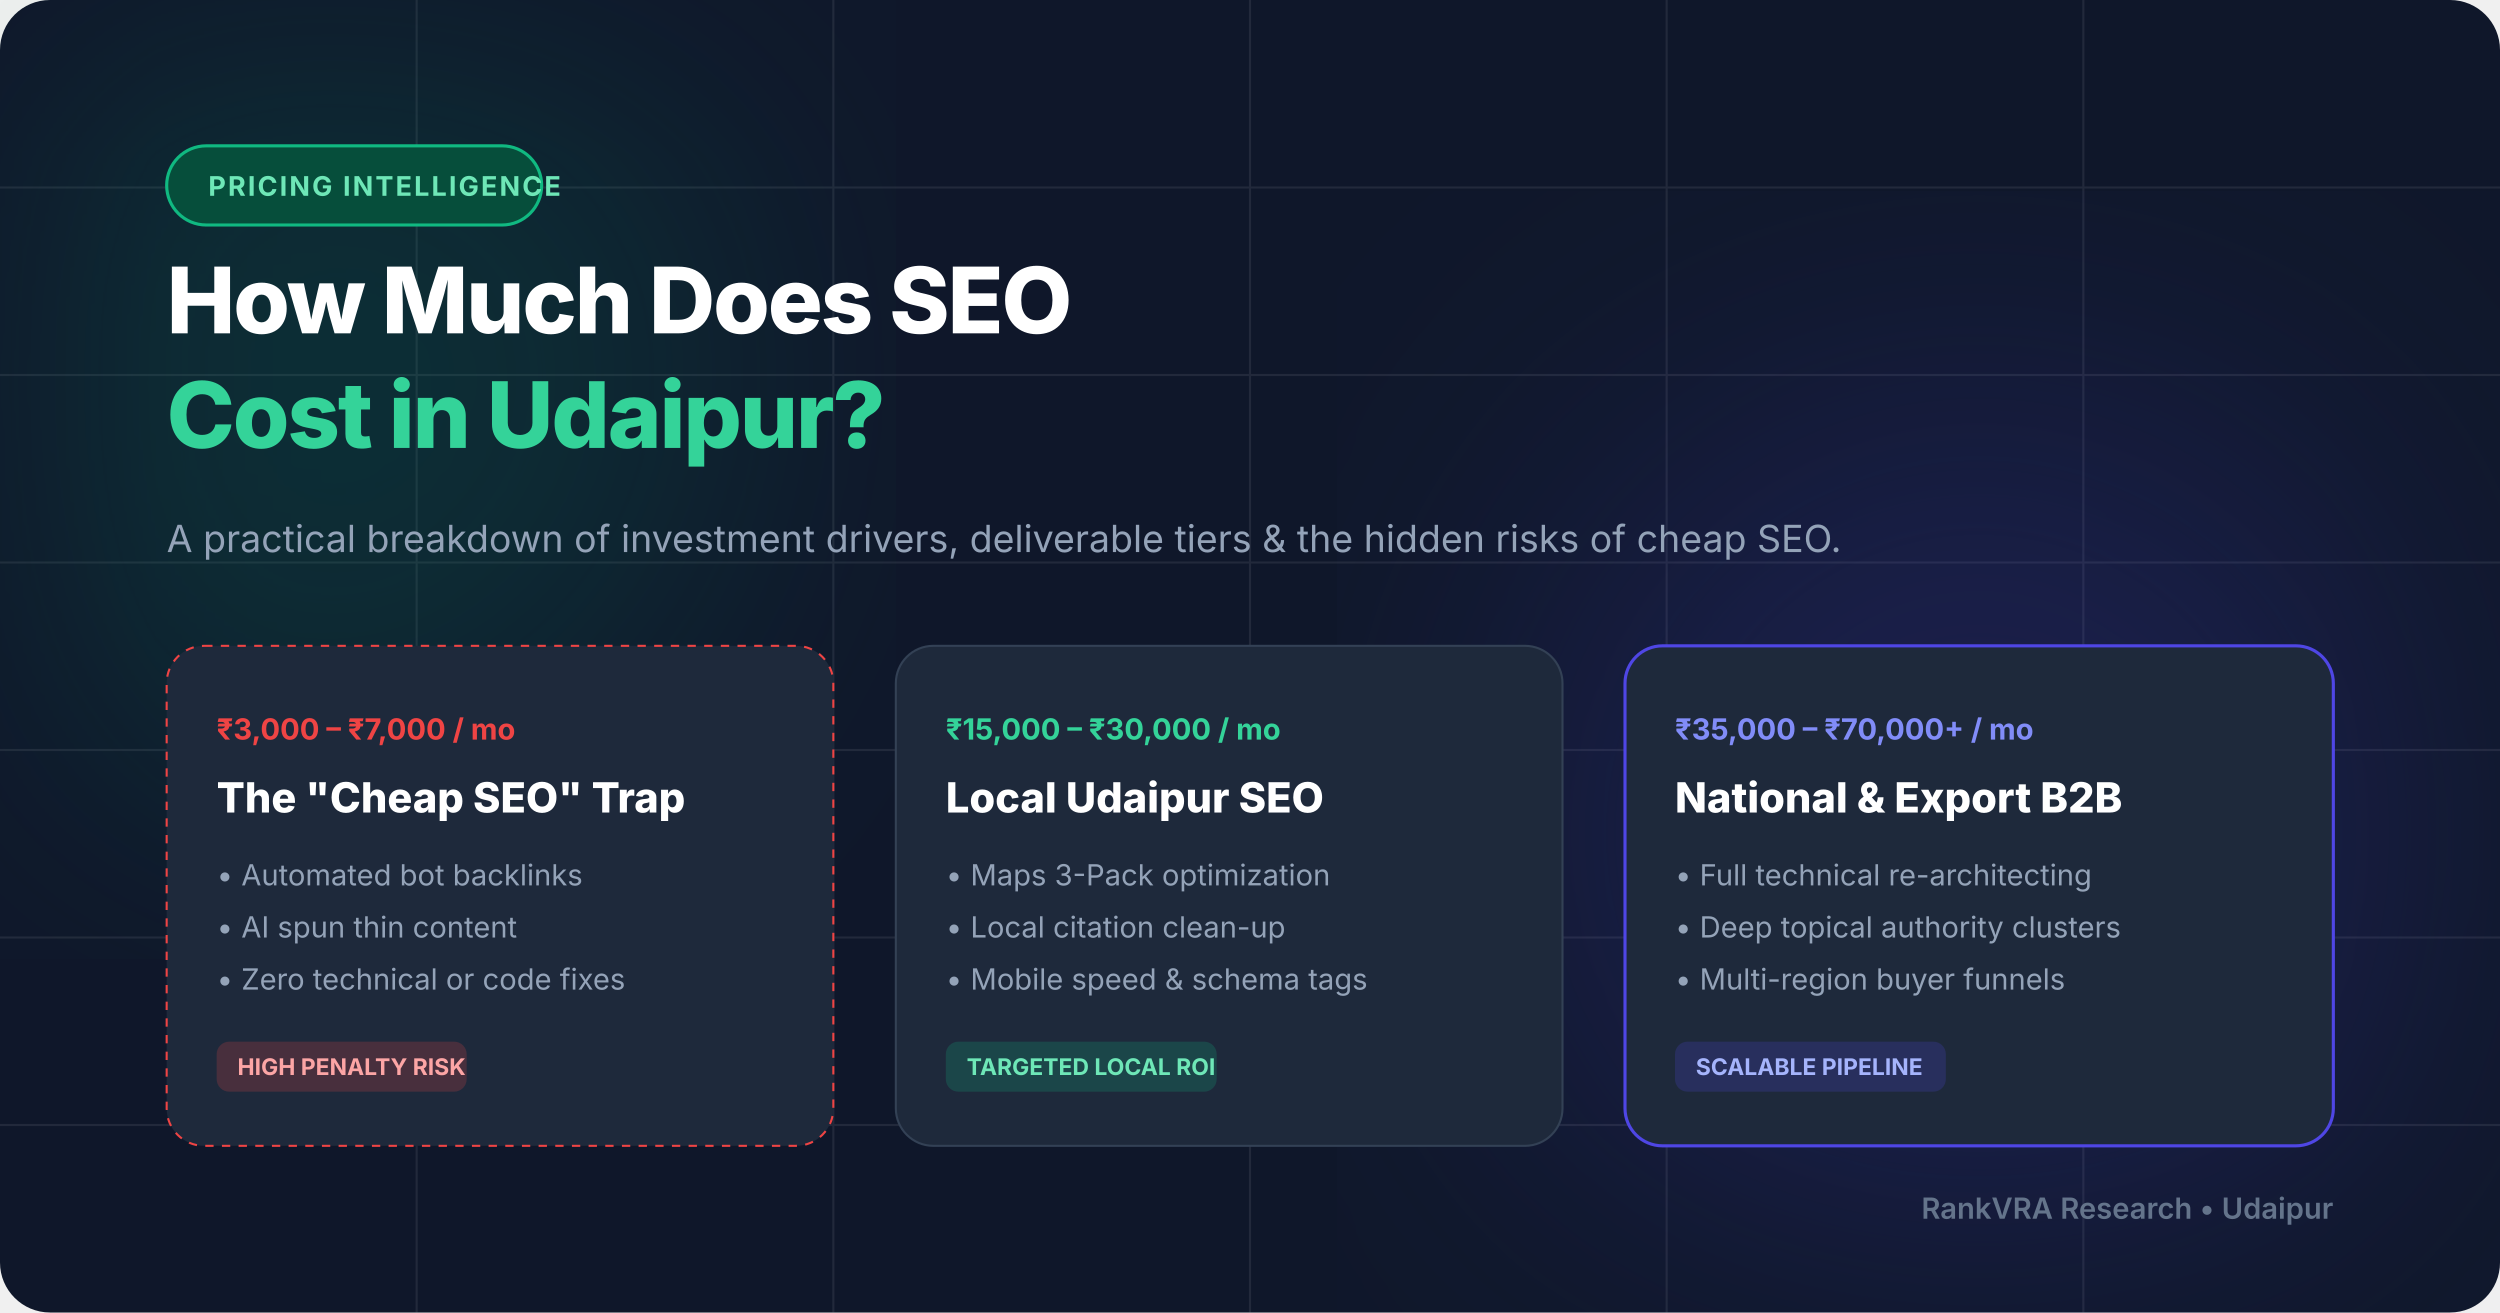
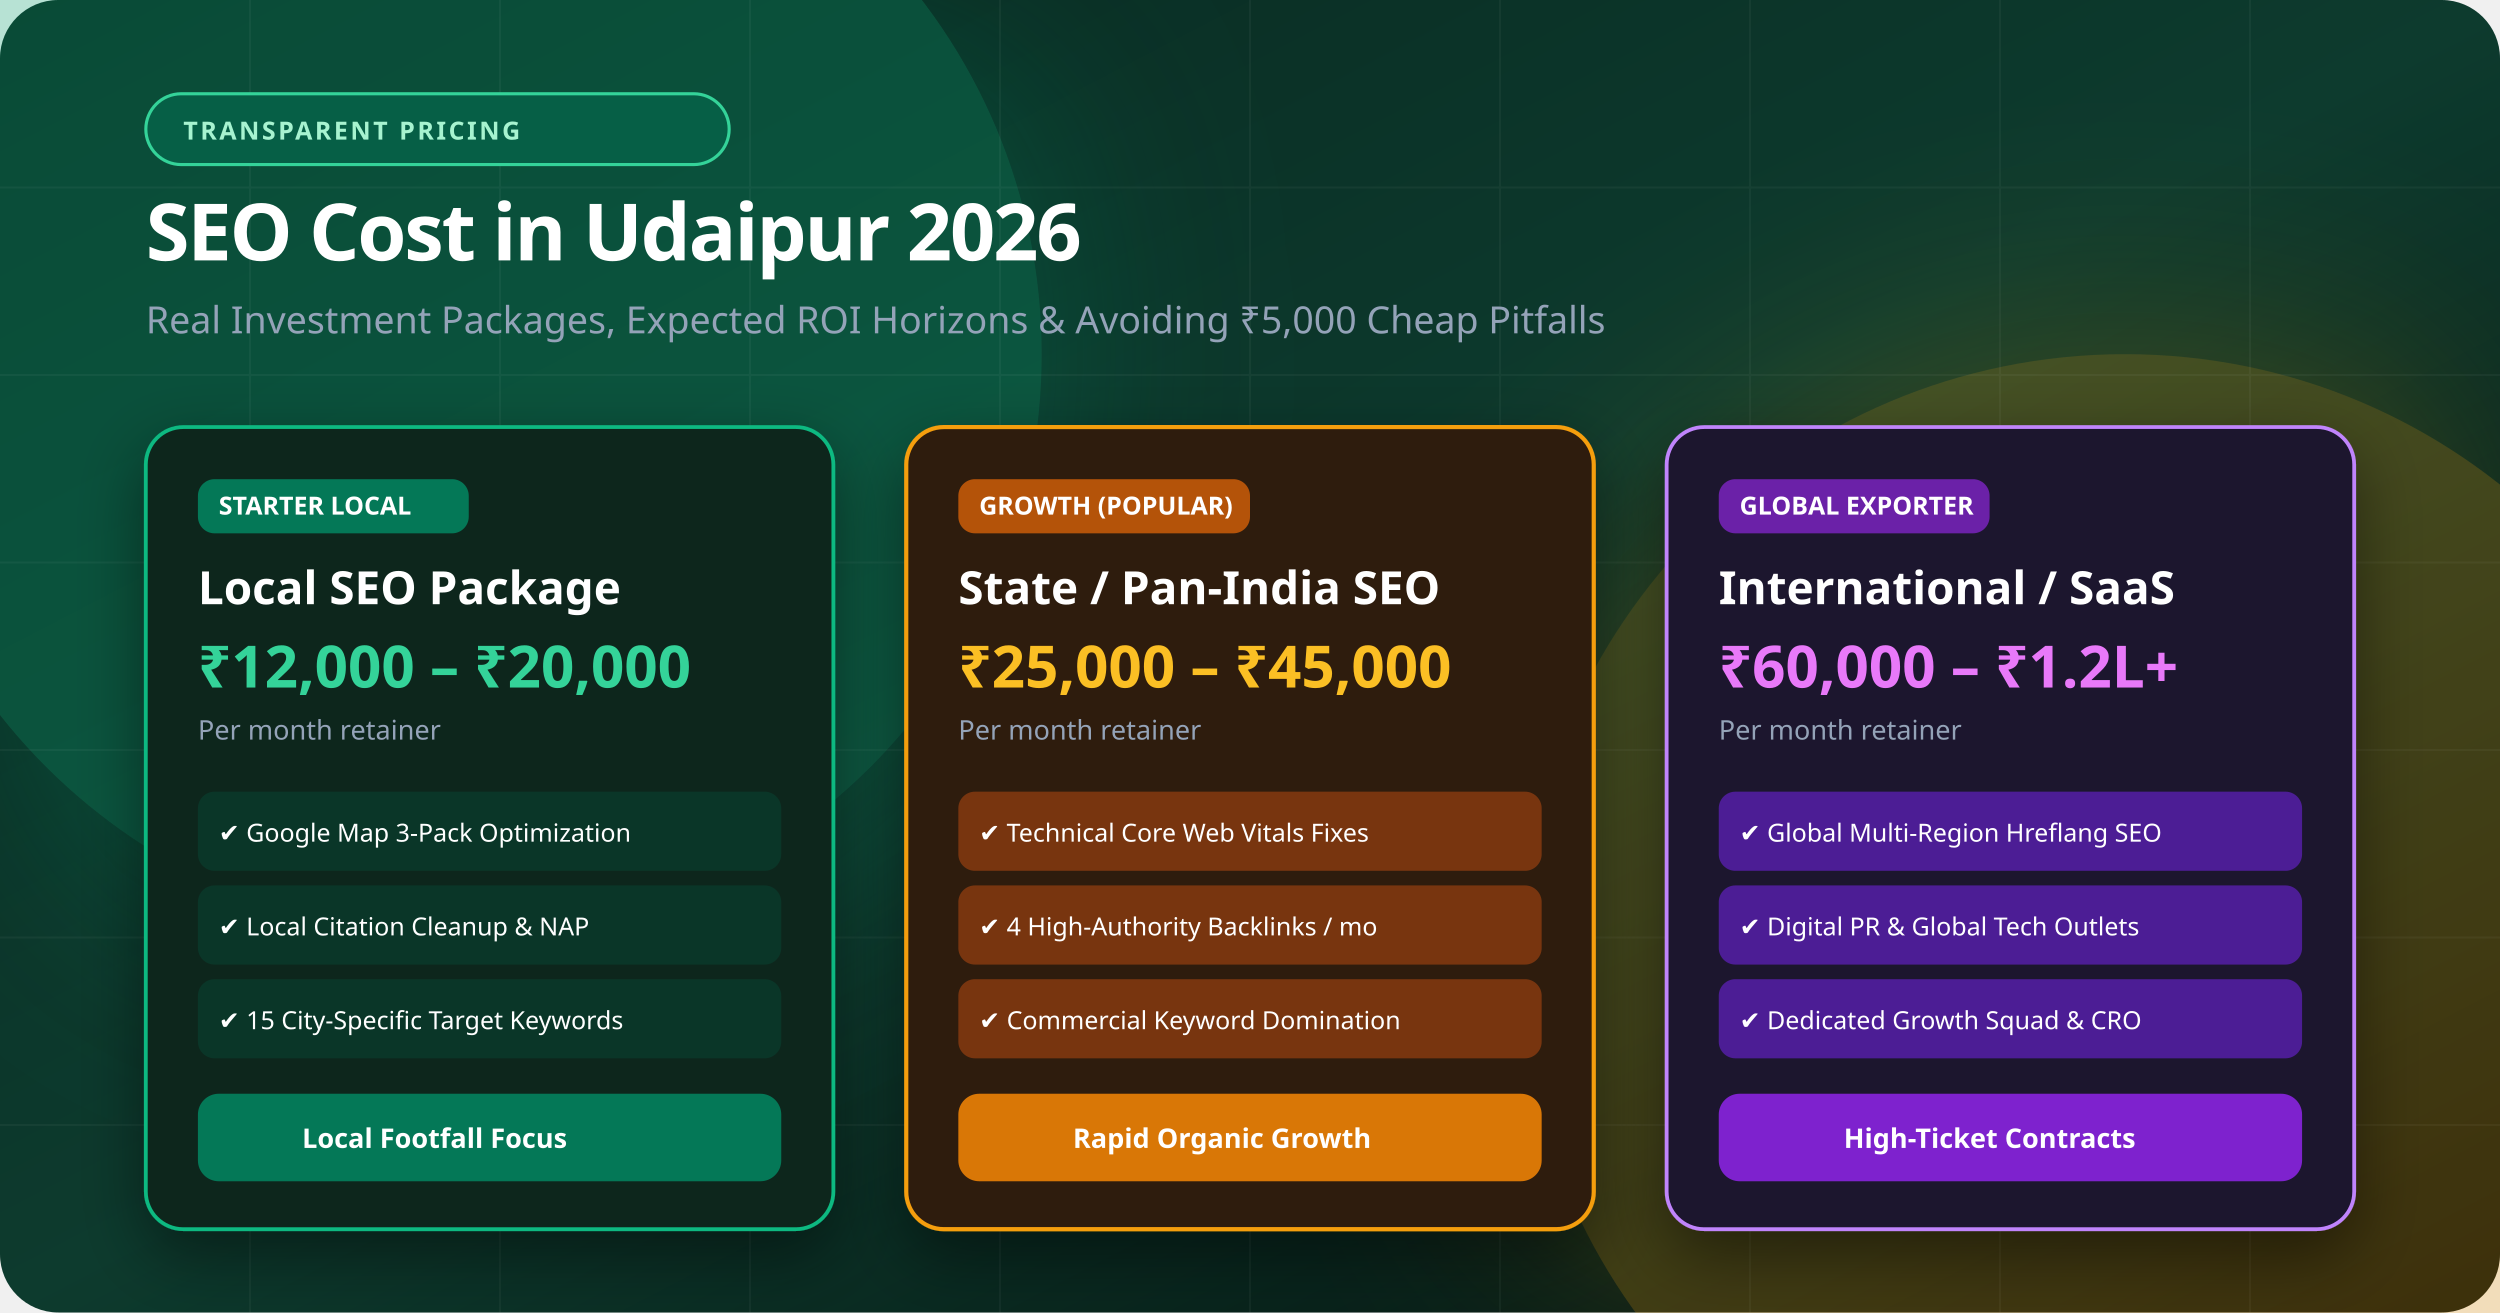
<svg xmlns="http://www.w3.org/2000/svg" width="1200" height="630" viewBox="0 0 1200 630" fill="none">
-   <rect width="1200" height="630" rx="24" fill="#0f172a" />
-   <g opacity="0.08" stroke="#ffffff" stroke-width="1">
+   <defs>
+     <filter id="glow-cost-ud" x="-30%" y="-30%" width="160%" height="160%">
+       <feGaussianBlur stdDeviation="60" result="blur" />
+       <feComposite in="SourceGraphic" in2="blur" operator="over" />
+     </filter>
+     <filter id="soft-shadow-cost-ud" x="-10%" y="-10%" width="130%" height="130%">
+       <feDropShadow dx="0" dy="12" stdDeviation="16" flood-color="#000000" flood-opacity="0.45" />
+     </filter>
+     <linearGradient id="bg-cost-ud" x1="0%" y1="0%" x2="100%" y2="100%">
+       <stop offset="0%" stop-color="#08261e" />
+       <stop offset="50%" stop-color="#0d3b2e" />
+       <stop offset="100%" stop-color="#030d0a" />
+     </linearGradient>
+   </defs>
+   <rect width="1200" height="630" rx="28" fill="url(#bg-cost-ud)" />
+   <circle cx="220" cy="170" r="280" fill="#10b981" opacity="0.25" filter="url(#glow-cost-ud)" />
+   <circle cx="1020" cy="460" r="290" fill="#f59e0b" opacity="0.24" filter="url(#glow-cost-ud)" />
+   <g opacity="0.04" stroke="#ffffff" stroke-width="1">
    <line x1="0" y1="90" x2="1200" y2="90" />
    <line x1="0" y1="180" x2="1200" y2="180" />
    <line x1="0" y1="270" x2="1200" y2="270" />
    <line x1="0" y1="360" x2="1200" y2="360" />
    <line x1="0" y1="450" x2="1200" y2="450" />
    <line x1="0" y1="540" x2="1200" y2="540" />
-     <line x1="200" y1="0" x2="200" y2="630" />
-     <line x1="400" y1="0" x2="400" y2="630" />
+     <line x1="120" y1="0" x2="120" y2="630" />
+     <line x1="240" y1="0" x2="240" y2="630" />
+     <line x1="360" y1="0" x2="360" y2="630" />
+     <line x1="480" y1="0" x2="480" y2="630" />
    <line x1="600" y1="0" x2="600" y2="630" />
-     <line x1="800" y1="0" x2="800" y2="630" />
-     <line x1="1000" y1="0" x2="1000" y2="630" />
+     <line x1="720" y1="0" x2="720" y2="630" />
+     <line x1="840" y1="0" x2="840" y2="630" />
+     <line x1="960" y1="0" x2="960" y2="630" />
+     <line x1="1080" y1="0" x2="1080" y2="630" />
  </g>
-   <defs>
-     <filter id="b1" x="-20%" y="-20%" width="140%" height="140%">
-       <feGaussianBlur stdDeviation="80" />
-     </filter>
-     <filter id="b2" x="-20%" y="-20%" width="140%" height="140%">
-       <feGaussianBlur stdDeviation="90" />
-     </filter>
-   </defs>
-   <circle cx="150" cy="180" r="200" fill="#059669" opacity="0.18" filter="url(#b1)" />
-   <circle cx="950" cy="400" r="220" fill="#4f46e5" opacity="0.18" filter="url(#b2)" />
-   <rect x="80" y="70" width="180" height="38" rx="19" fill="#064e3b" stroke="#10b981" stroke-width="1.5" />
-   <text x="100" y="94" fill="#6ee7b7" font-family="system-ui, -apple-system, sans-serif" font-size="13" font-weight="700" letter-spacing="1">PRICING INTELLIGENCE</text>
-   <text x="80" y="160" fill="#ffffff" font-family="system-ui, -apple-system, sans-serif" font-size="44" font-weight="800" letter-spacing="-1">How Much Does SEO</text>
-   <text x="80" y="215" fill="#34d399" font-family="system-ui, -apple-system, sans-serif" font-size="44" font-weight="800" letter-spacing="-1">Cost in Udaipur?</text>
-   <text x="80" y="265" fill="#94a3b8" font-family="system-ui, -apple-system, sans-serif" font-size="18" font-weight="400">A practical breakdown of investment drivers, deliverable tiers &amp; the hidden risks of cheap SEO.</text>
-   <g transform="translate(80, 310)">
-     <rect width="320" height="240" rx="18" fill="#1e293b" stroke="#ef4444" stroke-width="1" stroke-dasharray="4 4" />
-     <text x="24" y="45" fill="#ef4444" font-family="system-ui, -apple-system, sans-serif" font-size="14" font-weight="700">₹3,000 – ₹7,000 / mo</text>
-     <text x="24" y="80" fill="#ffffff" font-family="system-ui, -apple-system, sans-serif" font-size="20" font-weight="800">The "Cheap SEO" Trap</text>
-     <text x="24" y="115" fill="#94a3b8" font-family="system-ui, -apple-system, sans-serif" font-size="14" font-weight="400">• Automated bot backlinks</text>
-     <text x="24" y="140" fill="#94a3b8" font-family="system-ui, -apple-system, sans-serif" font-size="14" font-weight="400">• AI spun thin content</text>
-     <text x="24" y="165" fill="#94a3b8" font-family="system-ui, -apple-system, sans-serif" font-size="14" font-weight="400">• Zero technical or code fixes</text>
-     <rect x="24" y="190" width="120" height="24" rx="6" fill="#ef4444" opacity="0.2" />
-     <text x="34" y="206" fill="#fca5a5" font-family="system-ui, -apple-system, sans-serif" font-size="11" font-weight="700">HIGH PENALTY RISK</text>
+   <rect x="70" y="45" width="280" height="34" rx="17" fill="#065f46" stroke="#34d399" stroke-width="1.5" />
+   <text x="88" y="67" fill="#a7f3d0" font-family="system-ui, sans-serif" font-size="12" font-weight="800" letter-spacing="1.2">TRANSPARENT PRICING</text>
+   <text x="70" y="125" fill="#ffffff" font-family="system-ui, sans-serif" font-size="38" font-weight="900" letter-spacing="-1">SEO Cost in Udaipur 2026</text>
+   <text x="70" y="160" fill="#94a3b8" font-family="system-ui, sans-serif" font-size="18">Real Investment Packages, Expected ROI Horizons &amp; Avoiding ₹5,000 Cheap Pitfalls</text>
+   <g transform="translate(70, 205)">
+     <rect x="0" y="0" width="330" height="385" rx="18" fill="#0a261c" stroke="#10b981" stroke-width="1.8" filter="url(#soft-shadow-cost-ud)" />
+     <rect x="25" y="25" width="130" height="26" rx="8" fill="#047857" />
+     <text x="35" y="42" fill="#ffffff" font-family="system-ui, sans-serif" font-size="12" font-weight="800">STARTER LOCAL</text>
+     <text x="25" y="85" fill="#ffffff" font-family="system-ui, sans-serif" font-size="22" font-weight="800">Local SEO Package</text>
+     <text x="25" y="125" fill="#34d399" font-family="system-ui, sans-serif" font-size="28" font-weight="900">₹12,000 – ₹20,000</text>
+     <text x="25" y="150" fill="#94a3b8" font-family="system-ui, sans-serif" font-size="13">Per month retainer</text>
+     <rect x="25" y="175" width="280" height="38" rx="8" fill="#064e3b" fill-opacity="0.4" />
+     <text x="35" y="199" fill="#ffffff" font-family="system-ui, sans-serif" font-size="12">✔ Google Map 3-Pack Optimization</text>
+     <rect x="25" y="220" width="280" height="38" rx="8" fill="#064e3b" fill-opacity="0.4" />
+     <text x="35" y="244" fill="#ffffff" font-family="system-ui, sans-serif" font-size="12">✔ Local Citation Cleanup &amp; NAP</text>
+     <rect x="25" y="265" width="280" height="38" rx="8" fill="#064e3b" fill-opacity="0.4" />
+     <text x="35" y="289" fill="#ffffff" font-family="system-ui, sans-serif" font-size="12">✔ 15 City-Specific Target Keywords</text>
+     <rect x="25" y="320" width="280" height="42" rx="10" fill="#047857" />
+     <text x="75" y="346" fill="#ffffff" font-family="system-ui, sans-serif" font-size="13" font-weight="800">Local Footfall Focus</text>
+     <rect x="365" y="0" width="330" height="385" rx="18" fill="#2d1c07" stroke="#f59e0b" stroke-width="2" filter="url(#soft-shadow-cost-ud)" />
+     <rect x="390" y="25" width="140" height="26" rx="8" fill="#b45309" />
+     <text x="400" y="42" fill="#ffffff" font-family="system-ui, sans-serif" font-size="12" font-weight="800">GROWTH (POPULAR)</text>
+     <text x="390" y="85" fill="#ffffff" font-family="system-ui, sans-serif" font-size="22" font-weight="800">State / Pan-India SEO</text>
+     <text x="390" y="125" fill="#fbbf24" font-family="system-ui, sans-serif" font-size="28" font-weight="900">₹25,000 – ₹45,000</text>
+     <text x="390" y="150" fill="#94a3b8" font-family="system-ui, sans-serif" font-size="13">Per month retainer</text>
+     <rect x="390" y="175" width="280" height="38" rx="8" fill="#78350f" />
+     <text x="400" y="199" fill="#ffffff" font-family="system-ui, sans-serif" font-size="12">✔ Technical Core Web Vitals Fixes</text>
+     <rect x="390" y="220" width="280" height="38" rx="8" fill="#78350f" />
+     <text x="400" y="244" fill="#ffffff" font-family="system-ui, sans-serif" font-size="12">✔ 4 High-Authority Backlinks / mo</text>
+     <rect x="390" y="265" width="280" height="38" rx="8" fill="#78350f" />
+     <text x="400" y="289" fill="#ffffff" font-family="system-ui, sans-serif" font-size="12">✔ Commercial Keyword Domination</text>
+     <rect x="390" y="320" width="280" height="42" rx="10" fill="#d97706" />
+     <text x="445" y="346" fill="#ffffff" font-family="system-ui, sans-serif" font-size="13" font-weight="800">Rapid Organic Growth</text>
+     <rect x="730" y="0" width="330" height="385" rx="18" fill="#1b122e" stroke="#c084fc" stroke-width="1.8" filter="url(#soft-shadow-cost-ud)" />
+     <rect x="755" y="25" width="130" height="26" rx="8" fill="#6b21a8" />
+     <text x="765" y="42" fill="#ffffff" font-family="system-ui, sans-serif" font-size="12" font-weight="800">GLOBAL EXPORTER</text>
+     <text x="755" y="85" fill="#ffffff" font-family="system-ui, sans-serif" font-size="22" font-weight="800">International / SaaS</text>
+     <text x="755" y="125" fill="#e879f9" font-family="system-ui, sans-serif" font-size="28" font-weight="900">₹60,000 – ₹1.2L+</text>
+     <text x="755" y="150" fill="#94a3b8" font-family="system-ui, sans-serif" font-size="13">Per month retainer</text>
+     <rect x="755" y="175" width="280" height="38" rx="8" fill="#4c1d95" />
+     <text x="765" y="199" fill="#ffffff" font-family="system-ui, sans-serif" font-size="12">✔ Global Multi-Region Hreflang SEO</text>
+     <rect x="755" y="220" width="280" height="38" rx="8" fill="#4c1d95" />
+     <text x="765" y="244" fill="#ffffff" font-family="system-ui, sans-serif" font-size="12">✔ Digital PR &amp; Global Tech Outlets</text>
+     <rect x="755" y="265" width="280" height="38" rx="8" fill="#4c1d95" />
+     <text x="765" y="289" fill="#ffffff" font-family="system-ui, sans-serif" font-size="12">✔ Dedicated Growth Squad &amp; CRO</text>
+     <rect x="755" y="320" width="280" height="42" rx="10" fill="#7e22ce" />
+     <text x="815" y="346" fill="#ffffff" font-family="system-ui, sans-serif" font-size="13" font-weight="800">High-Ticket Contracts</text>
  </g>
-   <g transform="translate(430, 310)">
-     <rect width="320" height="240" rx="18" fill="#1e293b" stroke="#334155" stroke-width="1" />
-     <text x="24" y="45" fill="#34d399" font-family="system-ui, -apple-system, sans-serif" font-size="14" font-weight="700">₹15,000 – ₹30,000 / mo</text>
-     <text x="24" y="80" fill="#ffffff" font-family="system-ui, -apple-system, sans-serif" font-size="20" font-weight="800">Local Udaipur SEO</text>
-     <text x="24" y="115" fill="#94a3b8" font-family="system-ui, -apple-system, sans-serif" font-size="14" font-weight="400">• Maps 3-Pack optimization</text>
-     <text x="24" y="140" fill="#94a3b8" font-family="system-ui, -apple-system, sans-serif" font-size="14" font-weight="400">• Local citation clean-up</text>
-     <text x="24" y="165" fill="#94a3b8" font-family="system-ui, -apple-system, sans-serif" font-size="14" font-weight="400">• Mobile speed &amp; schema tags</text>
-     <rect x="24" y="190" width="130" height="24" rx="6" fill="#10b981" opacity="0.2" />
-     <text x="34" y="206" fill="#6ee7b7" font-family="system-ui, -apple-system, sans-serif" font-size="11" font-weight="700">TARGETED LOCAL ROI</text>
-   </g>
-   <g transform="translate(780, 310)">
-     <rect width="340" height="240" rx="18" fill="#1e293b" stroke="#4f46e5" stroke-width="1.5" />
-     <text x="24" y="45" fill="#818cf8" font-family="system-ui, -apple-system, sans-serif" font-size="14" font-weight="700">₹35,000 – ₹70,000+ / mo</text>
-     <text x="24" y="80" fill="#ffffff" font-family="system-ui, -apple-system, sans-serif" font-size="20" font-weight="800">National &amp; Export B2B</text>
-     <text x="24" y="115" fill="#94a3b8" font-family="system-ui, -apple-system, sans-serif" font-size="14" font-weight="400">• Full technical re-architecting</text>
-     <text x="24" y="140" fill="#94a3b8" font-family="system-ui, -apple-system, sans-serif" font-size="14" font-weight="400">• Deep topical authority clusters</text>
-     <text x="24" y="165" fill="#94a3b8" font-family="system-ui, -apple-system, sans-serif" font-size="14" font-weight="400">• Multi-region buyer funnels</text>
-     <rect x="24" y="190" width="130" height="24" rx="6" fill="#4f46e5" opacity="0.2" />
-     <text x="34" y="206" fill="#a5b4fc" font-family="system-ui, -apple-system, sans-serif" font-size="11" font-weight="700">SCALABLE PIPELINE</text>
-   </g>
-   <text x="1120" y="585" fill="#64748b" font-family="system-ui, -apple-system, sans-serif" font-size="14" font-weight="600" text-anchor="end">RankVRA Research • Udaipur</text>
</svg>
